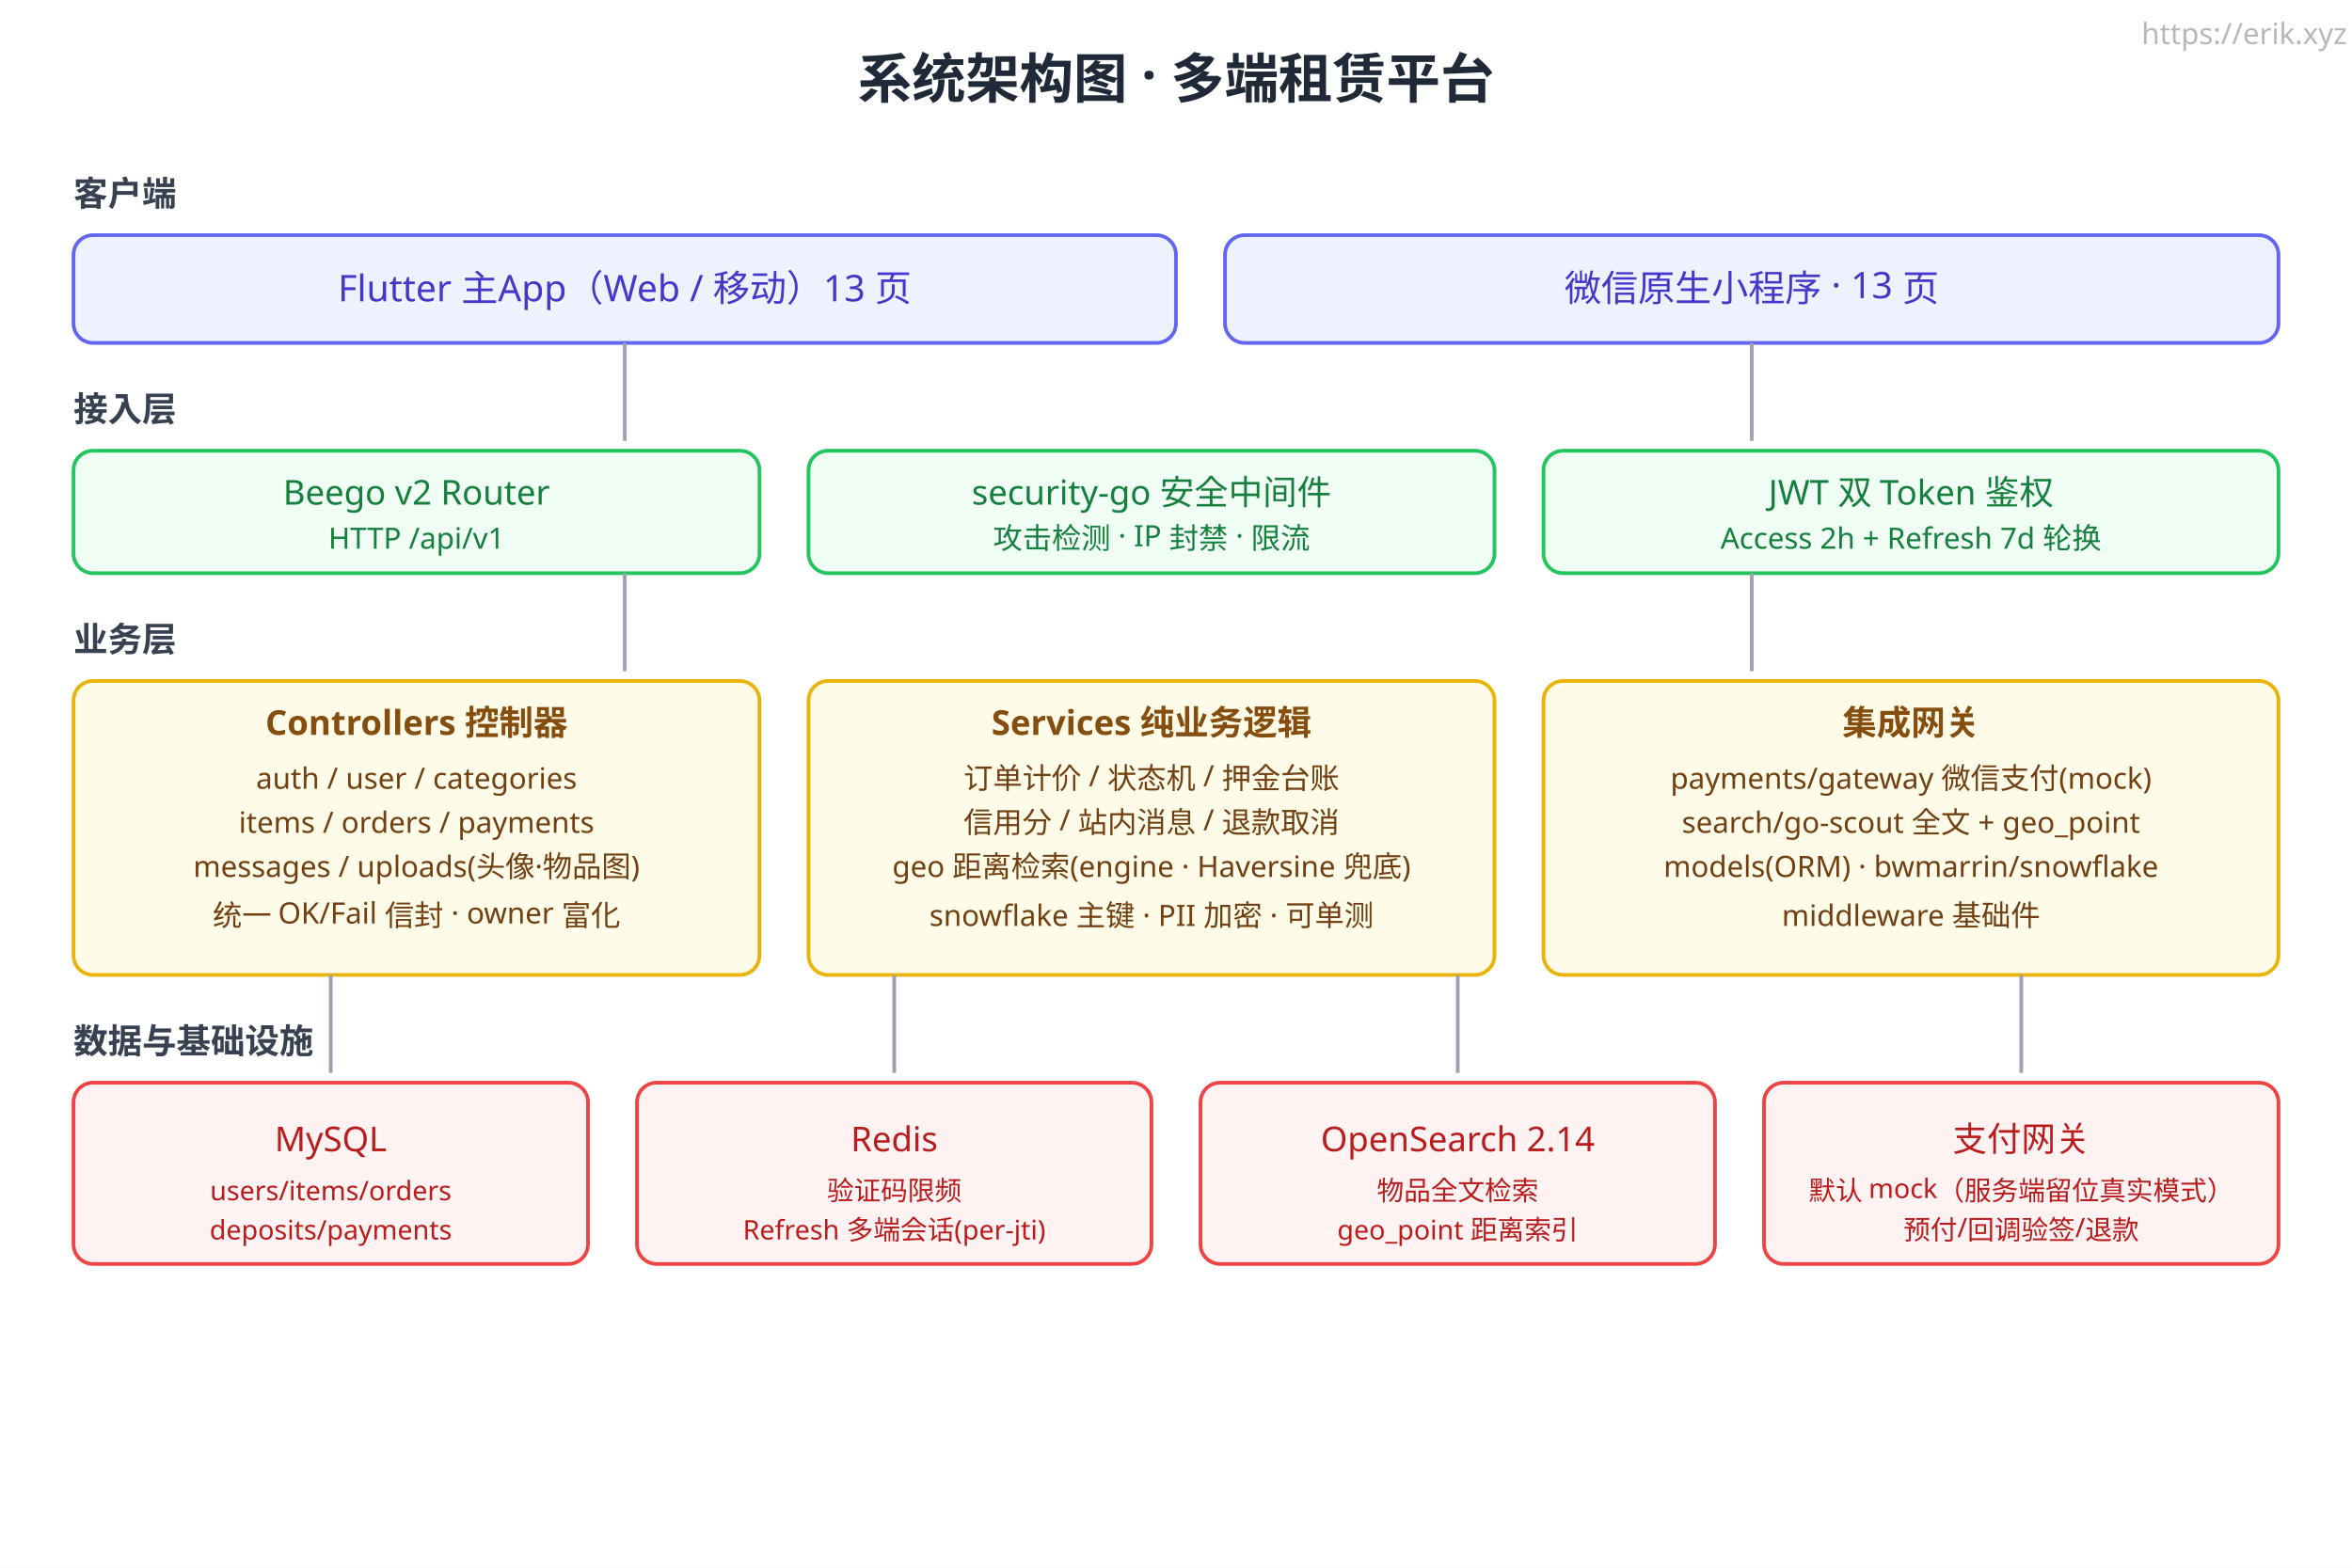
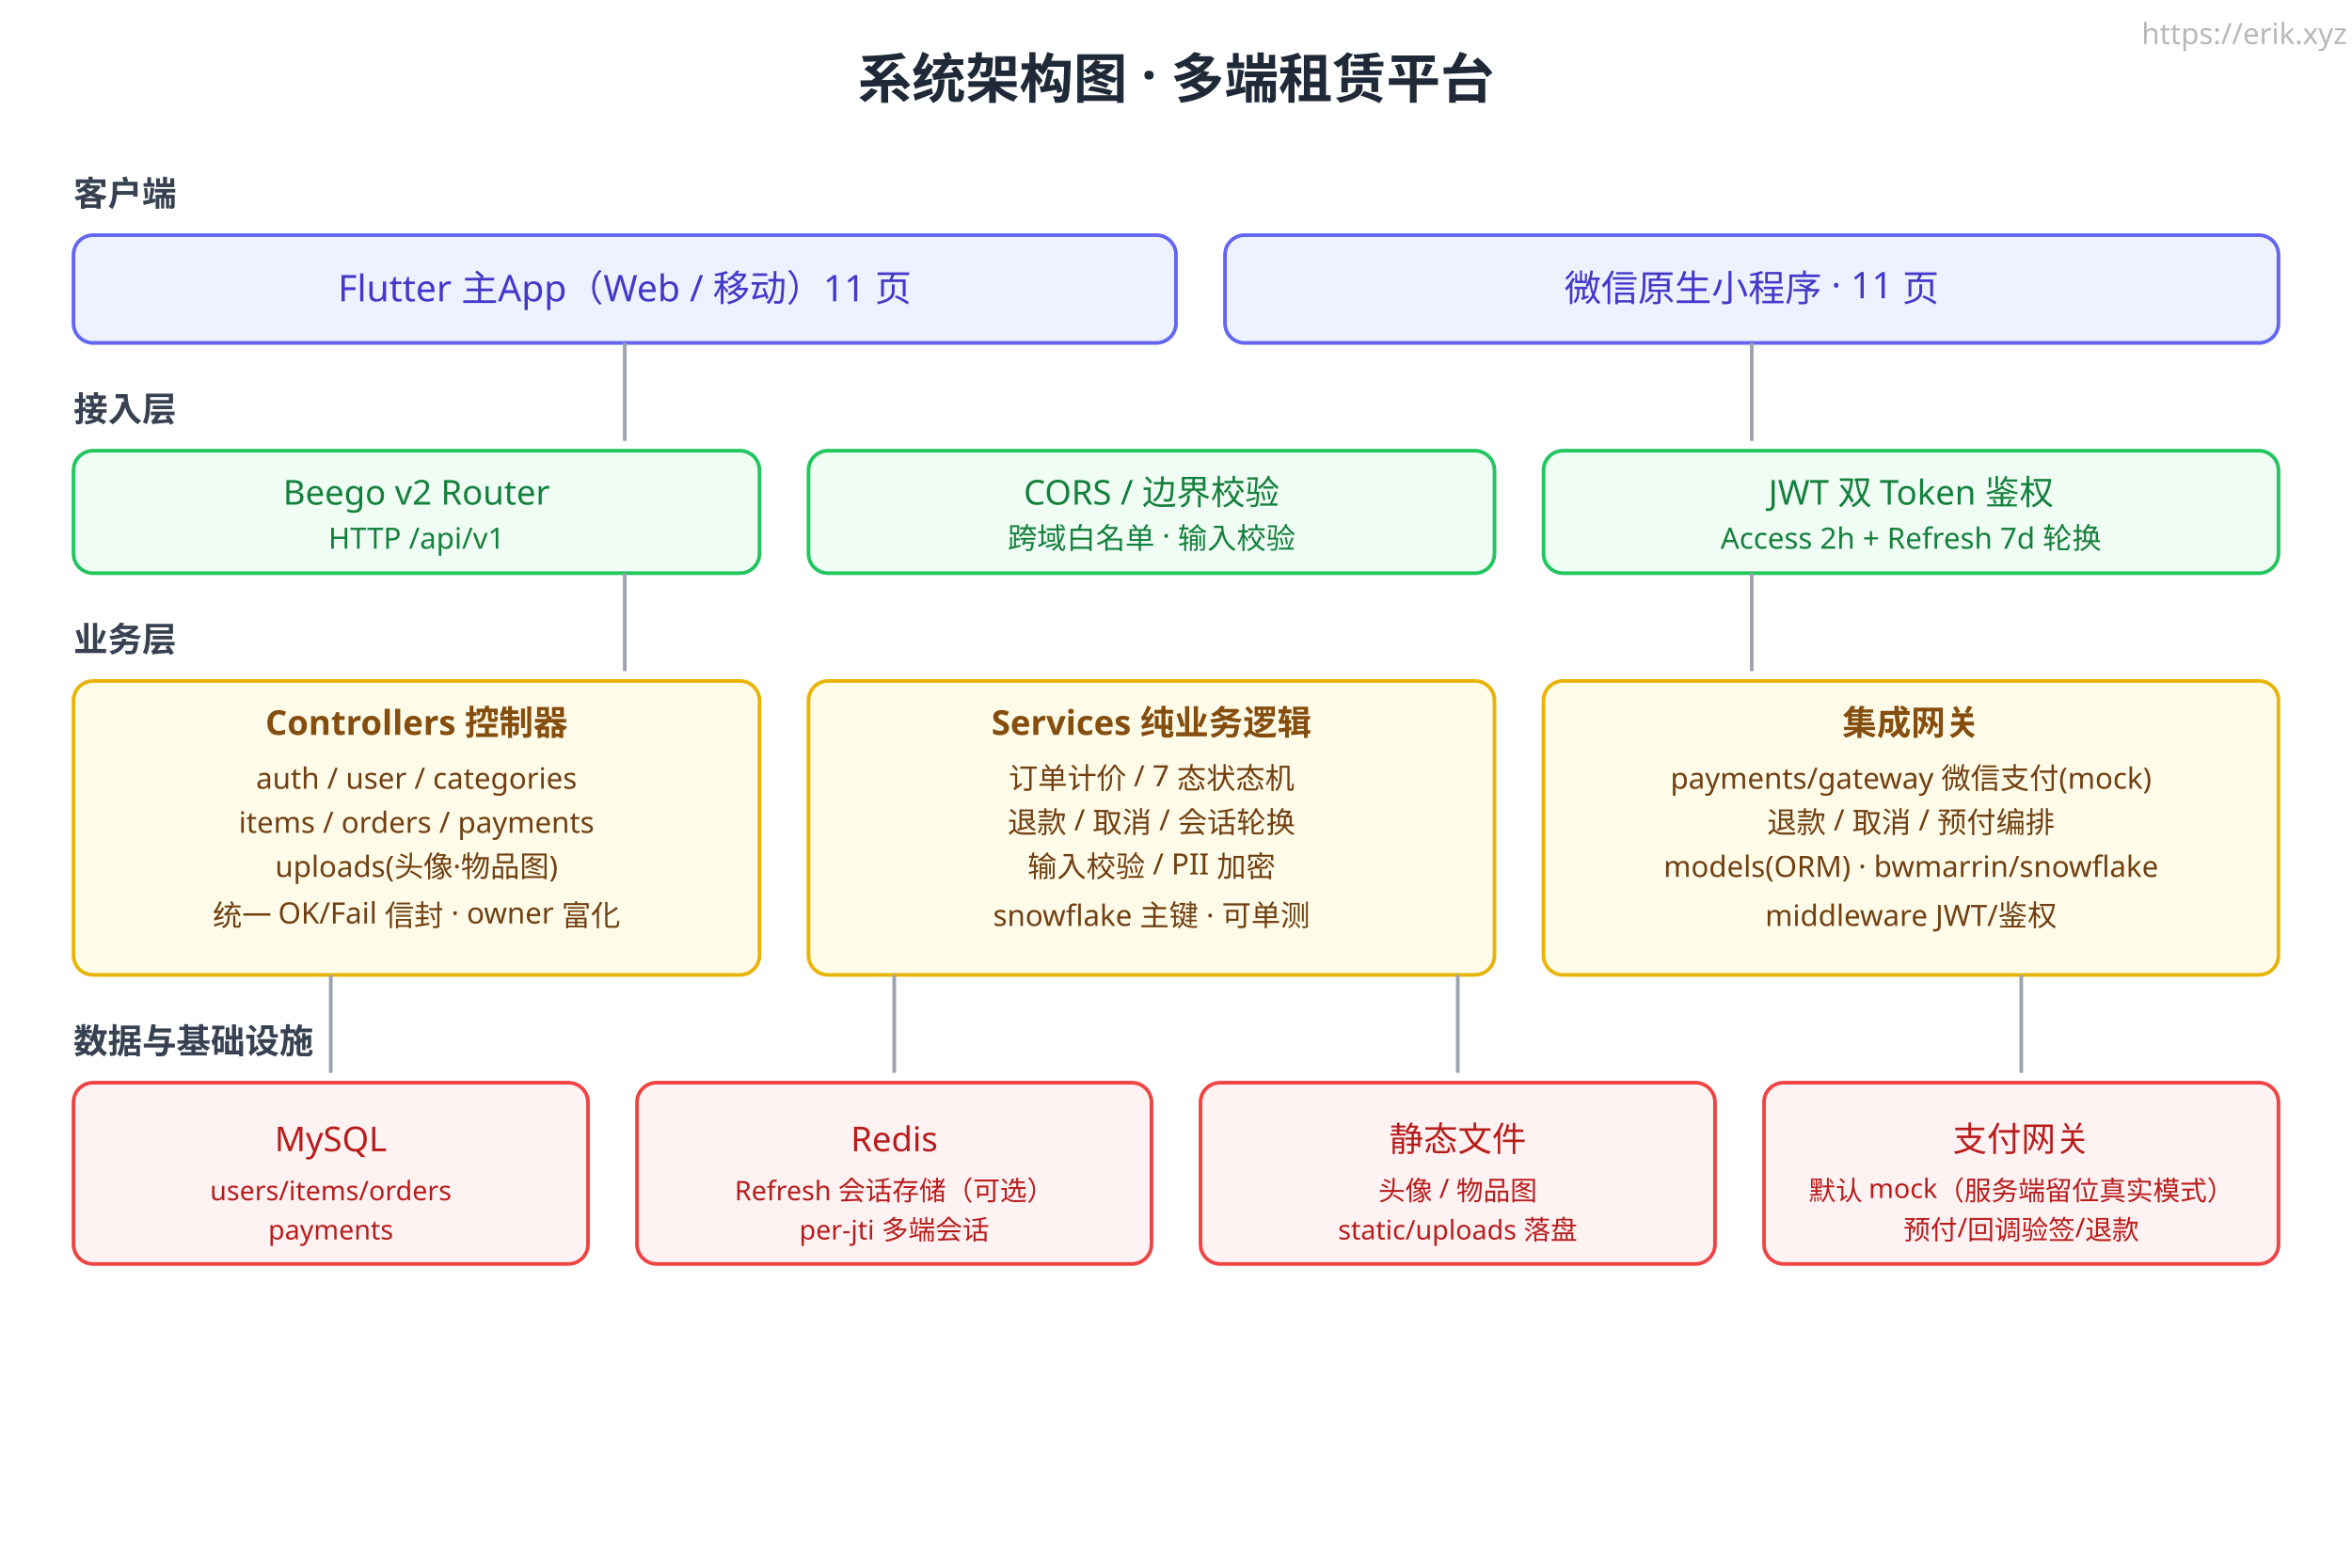
<svg xmlns="http://www.w3.org/2000/svg" viewBox="0 0 960 640" font-family="PingFang SC, Microsoft YaHei, sans-serif">
  <rect width="960" height="640" fill="#ffffff" />
  <text x="958" y="18" text-anchor="end" fill="rgba(0,0,0,0.28)" font-size="12">https://erik.xyz</text>
  <text x="480" y="40" text-anchor="middle" font-size="22" font-weight="bold" fill="#1f2937">系统架构图 · 多端租赁平台</text>
  <text x="30" y="84" font-size="14" font-weight="bold" fill="#374151">客户端</text>
  <g fill="#eef2ff" stroke="#6366f1" stroke-width="1.5">
    <rect x="30" y="96" width="450" height="44" rx="8" />
    <rect x="500" y="96" width="430" height="44" rx="8" />
  </g>
  <g fill="#4338ca" font-size="15" text-anchor="middle">
-     <text x="255" y="123">Flutter 主App（Web / 移动）13 页</text>
-     <text x="715" y="123">微信原生小程序 · 13 页</text>
+     <text x="255" y="123">Flutter 主App（Web / 移动）11 页</text>
+     <text x="715" y="123">微信原生小程序 · 11 页</text>
  </g>
  <text x="30" y="172" font-size="14" font-weight="bold" fill="#374151">接入层</text>
  <g fill="#f0fdf4" stroke="#22c55e" stroke-width="1.5">
    <rect x="30" y="184" width="280" height="50" rx="8" />
    <rect x="330" y="184" width="280" height="50" rx="8" />
    <rect x="630" y="184" width="300" height="50" rx="8" />
  </g>
  <g fill="#15803d" font-size="14" text-anchor="middle">
    <text x="170" y="206">Beego v2 Router</text>
    <text x="170" y="224" font-size="12">HTTP /api/v1</text>
-     <text x="470" y="206">security-go 安全中间件</text>
-     <text x="470" y="224" font-size="12">攻击检测 · IP 封禁 · 限流</text>
+     <text x="470" y="206">CORS / 边界校验</text>
+     <text x="470" y="224" font-size="12">跨域白名单 · 输入校验</text>
    <text x="780" y="206">JWT 双 Token 鉴权</text>
    <text x="780" y="224" font-size="12">Access 2h + Refresh 7d 轮换</text>
  </g>
  <text x="30" y="266" font-size="14" font-weight="bold" fill="#374151">业务层</text>
  <g fill="#fefce8" stroke="#eab308" stroke-width="1.5">
    <rect x="30" y="278" width="280" height="120" rx="8" />
    <rect x="330" y="278" width="280" height="120" rx="8" />
    <rect x="630" y="278" width="300" height="120" rx="8" />
  </g>
  <g font-size="14" text-anchor="middle">
    <text x="170" y="300" font-weight="bold" fill="#854d0e">Controllers 控制器</text>
    <text x="170" y="322" font-size="12" fill="#713f12">auth / user / categories</text>
    <text x="170" y="340" font-size="12" fill="#713f12">items / orders / payments</text>
-     <text x="170" y="358" font-size="12" fill="#713f12">messages / uploads(头像·物品图)</text>
+     <text x="170" y="358" font-size="12" fill="#713f12">uploads(头像·物品图)</text>
    <text x="170" y="378" font-size="12" fill="#713f12">统一 OK/Fail 信封 · owner 富化</text>
    <text x="470" y="300" font-weight="bold" fill="#854d0e">Services 纯业务逻辑</text>
-     <text x="470" y="322" font-size="12" fill="#713f12">订单计价 / 状态机 / 押金台账</text>
-     <text x="470" y="340" font-size="12" fill="#713f12">信用分 / 站内消息 / 退款取消</text>
-     <text x="470" y="358" font-size="12" fill="#713f12">geo 距离检索(engine · Haversine 兜底)</text>
-     <text x="470" y="378" font-size="12" fill="#713f12">snowflake 主键 · PII 加密 · 可单测</text>
+     <text x="470" y="322" font-size="12" fill="#713f12">订单计价 / 7 态状态机</text>
+     <text x="470" y="340" font-size="12" fill="#713f12">退款 / 取消 / 会话轮换</text>
+     <text x="470" y="358" font-size="12" fill="#713f12">输入校验 / PII 加密</text>
+     <text x="470" y="378" font-size="12" fill="#713f12">snowflake 主键 · 可单测</text>
    <text x="780" y="300" font-weight="bold" fill="#854d0e">集成网关</text>
    <text x="780" y="322" font-size="12" fill="#713f12">payments/gateway 微信支付(mock)</text>
-     <text x="780" y="340" font-size="12" fill="#713f12">search/go-scout 全文 + geo_point</text>
+     <text x="780" y="340" font-size="12" fill="#713f12">退款 / 取消 / 预付编排</text>
    <text x="780" y="358" font-size="12" fill="#713f12">models(ORM) · bwmarrin/snowflake</text>
-     <text x="780" y="378" font-size="12" fill="#713f12">middleware 基础件</text>
+     <text x="780" y="378" font-size="12" fill="#713f12">middleware JWT/鉴权</text>
  </g>
  <text x="30" y="430" font-size="14" font-weight="bold" fill="#374151">数据与基础设施</text>
  <g fill="#fef2f2" stroke="#ef4444" stroke-width="1.5">
    <rect x="30" y="442" width="210" height="74" rx="8" />
    <rect x="260" y="442" width="210" height="74" rx="8" />
    <rect x="490" y="442" width="210" height="74" rx="8" />
    <rect x="720" y="442" width="210" height="74" rx="8" />
  </g>
  <g fill="#b91c1c" font-size="14" text-anchor="middle">
    <text x="135" y="470">MySQL</text>
    <text x="135" y="490" font-size="11">users/items/orders</text>
-     <text x="135" y="506" font-size="11">deposits/payments</text>
+     <text x="135" y="506" font-size="11">payments</text>
    <text x="365" y="470">Redis</text>
-     <text x="365" y="490" font-size="11">验证码限频</text>
-     <text x="365" y="506" font-size="11">Refresh 多端会话(per-jti)</text>
-     <text x="595" y="470">OpenSearch 2.14</text>
-     <text x="595" y="490" font-size="11">物品全文检索</text>
-     <text x="595" y="506" font-size="11">geo_point 距离索引</text>
+     <text x="365" y="490" font-size="11">Refresh 会话存储（可选）</text>
+     <text x="365" y="506" font-size="11">per-jti 多端会话</text>
+     <text x="595" y="470">静态文件</text>
+     <text x="595" y="490" font-size="11">头像 / 物品图</text>
+     <text x="595" y="506" font-size="11">static/uploads 落盘</text>
    <text x="825" y="470">支付网关</text>
    <text x="825" y="490" font-size="11">默认 mock（服务端留位真实模式）</text>
    <text x="825" y="506" font-size="11">预付/回调验签/退款</text>
  </g>
  <g stroke="#9ca3af" stroke-width="1.5" fill="none">
    <path d="M255 140 L255 180 M715 140 L715 180" />
    <path d="M255 234 L255 274 M715 234 L715 274" />
    <path d="M135 398 L135 438 M365 398 L365 438 M595 398 L595 438 M825 398 L825 438" />
  </g>
</svg>
